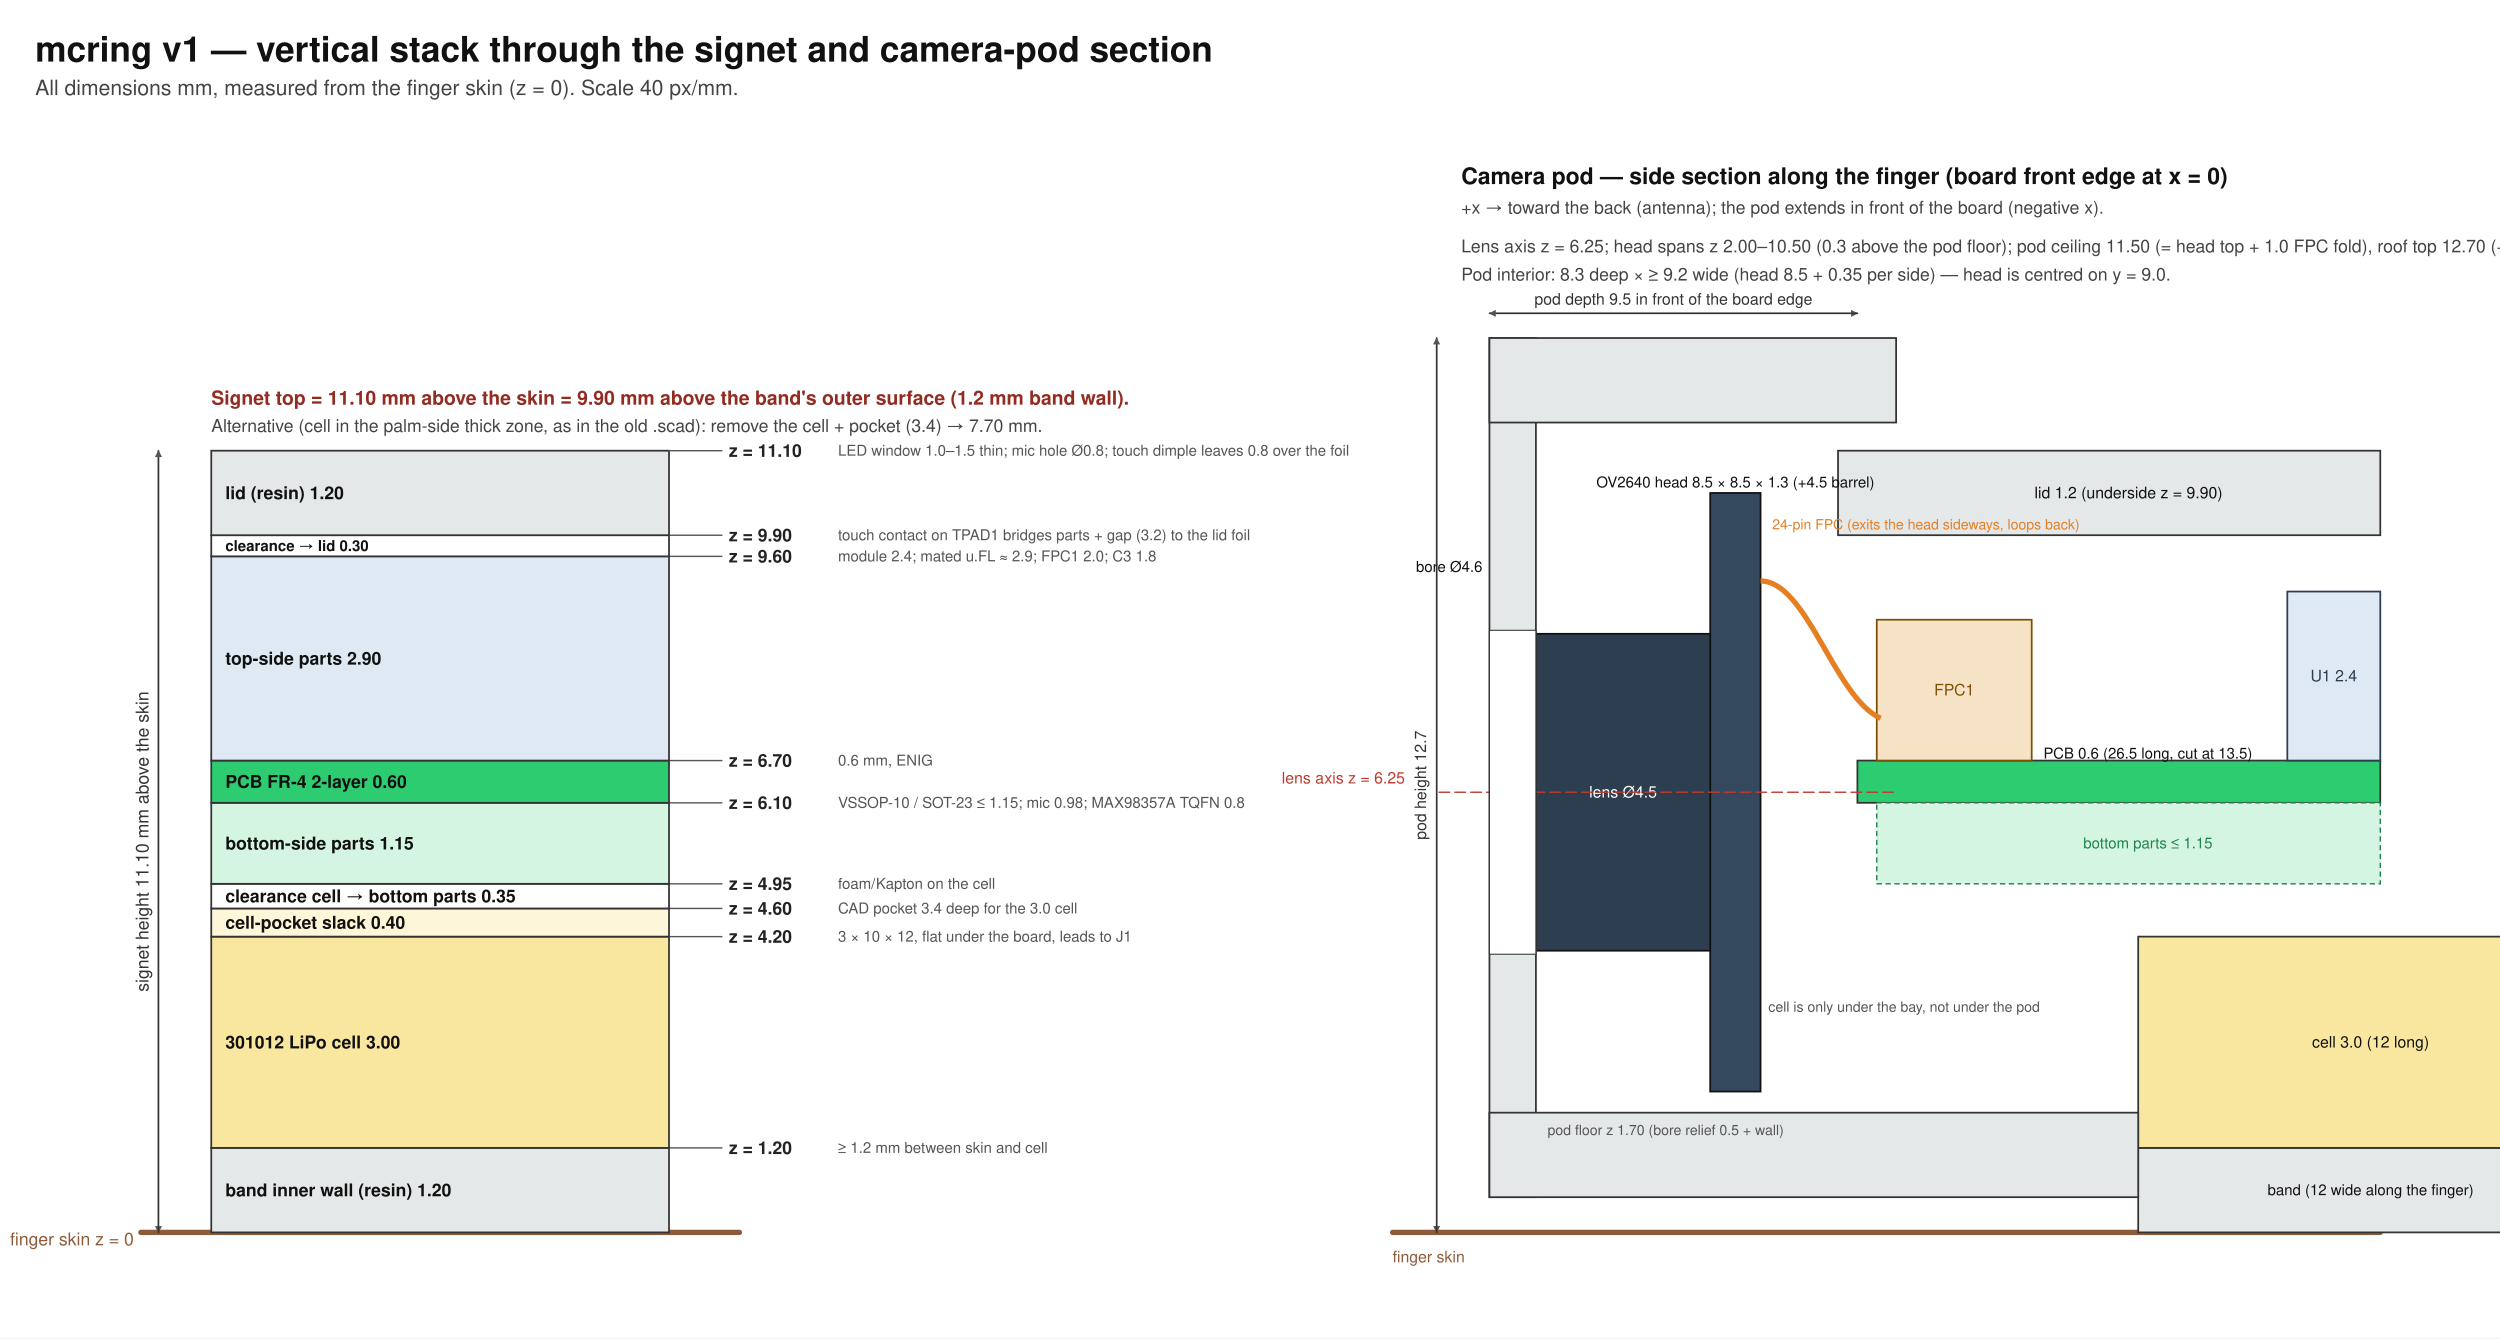
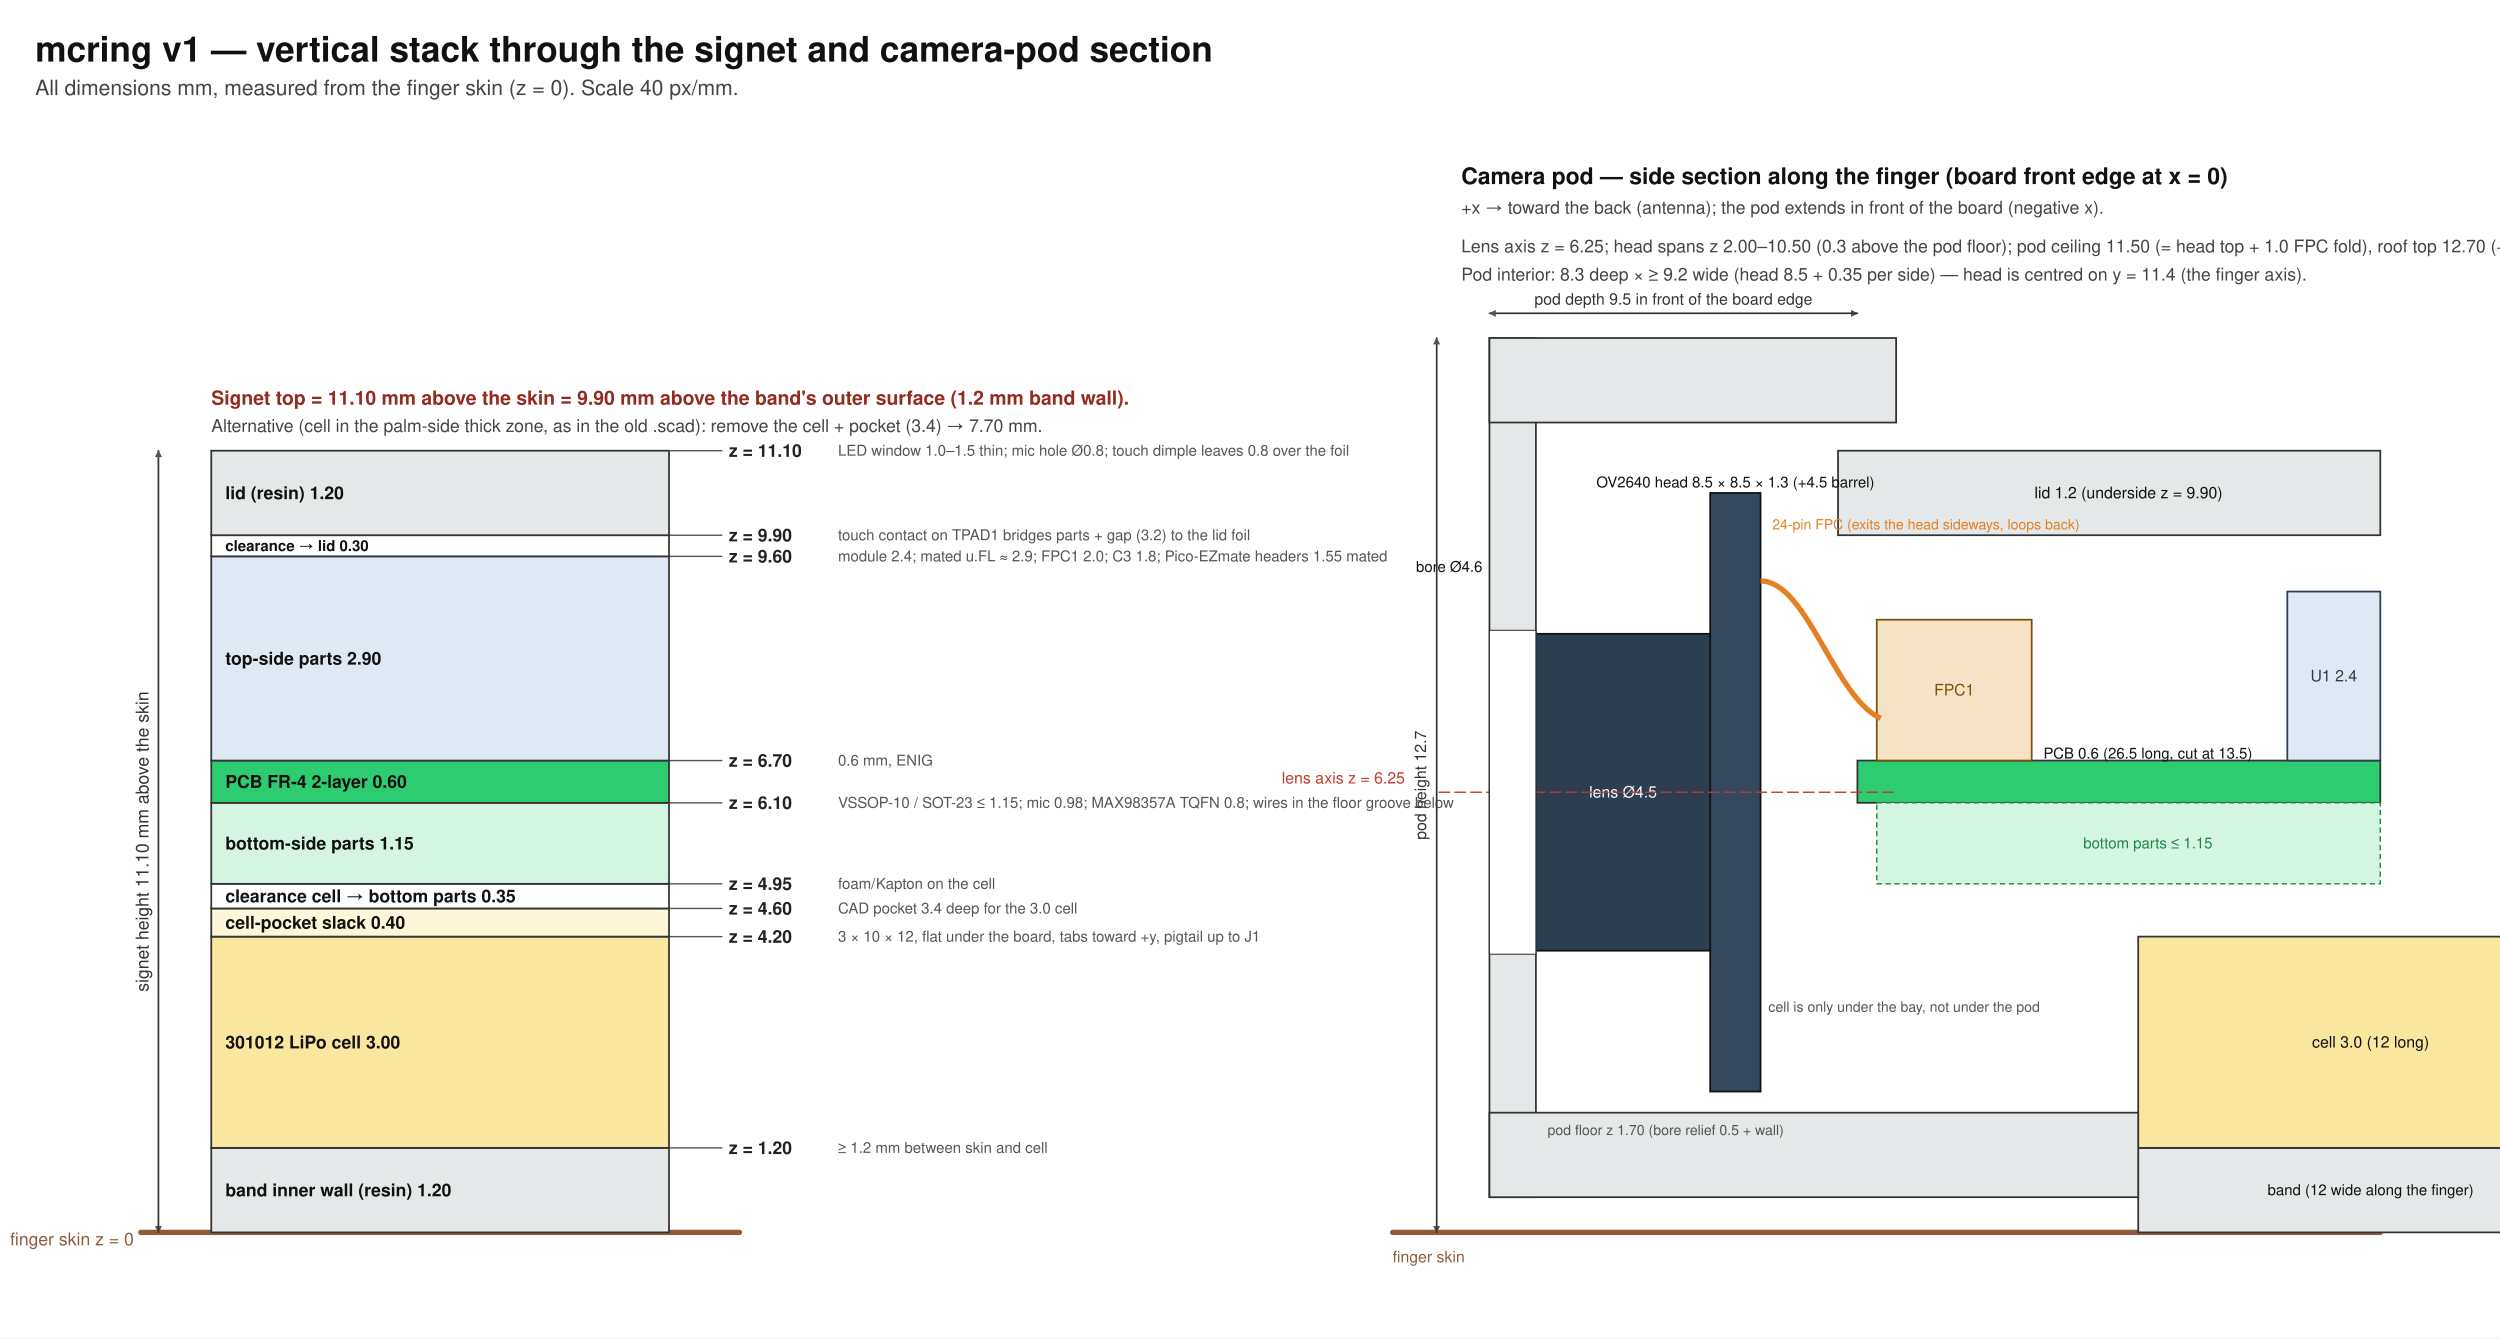
<svg xmlns="http://www.w3.org/2000/svg" width="1420" height="760" viewBox="0 0 1420 760">
  <defs>
    <marker id="dim" viewBox="0 0 10 10" refX="9" refY="5" markerWidth="5" markerHeight="5" orient="auto-start-reverse">
      <path d="M 0 0 L 10 5 L 0 10 z" fill="#555" />
    </marker>
  </defs>
  <rect x="0" y="0" width="1420" height="760" fill="#ffffff" />
  <text x="20.00" y="28.00" font-family="Helvetica, Arial, 'DejaVu Sans', sans-serif" font-size="20" fill="#111" text-anchor="start" font-weight="bold" dominant-baseline="middle">mcring v1 — vertical stack through the signet and camera-pod section</text>
  <text x="20.00" y="50.00" font-family="Helvetica, Arial, 'DejaVu Sans', sans-serif" font-size="12" fill="#444" text-anchor="start" font-weight="normal" dominant-baseline="middle">All dimensions mm, measured from the finger skin (z = 0). Scale 40 px/mm.</text>
  <line x1="80.00" y1="700.00" x2="420.00" y2="700.00" stroke="#8e5b3a" stroke-width="3" stroke-linecap="round" />
  <text x="76.00" y="704.00" font-family="Helvetica, Arial, 'DejaVu Sans', sans-serif" font-size="10" fill="#8e5b3a" text-anchor="end" font-weight="normal" dominant-baseline="middle">finger skin  z = 0</text>
  <rect x="120.00" y="652.00" width="260.00" height="48.00" rx="0.00" fill="#e5e8e8" stroke="#333" stroke-width="1" />
  <text x="128.00" y="676.00" font-family="Helvetica, Arial, 'DejaVu Sans', sans-serif" font-size="10" fill="#111" text-anchor="start" font-weight="bold" dominant-baseline="middle">band inner wall (resin)  1.20</text>
  <line x1="380.00" y1="652.00" x2="410.00" y2="652.00" stroke="#555" stroke-width="0.8" stroke-linecap="round" />
  <text x="414.00" y="652.00" font-family="Helvetica, Arial, 'DejaVu Sans', sans-serif" font-size="10" fill="#222" text-anchor="start" font-weight="bold" dominant-baseline="middle">z = 1.20</text>
  <text x="476.00" y="652.00" font-family="Helvetica, Arial, 'DejaVu Sans', sans-serif" font-size="8.5" fill="#555" text-anchor="start" font-weight="normal" dominant-baseline="middle">≥ 1.2 mm between skin and cell</text>
  <rect x="120.00" y="532.00" width="260.00" height="120.00" rx="0.00" fill="#f9e79f" stroke="#333" stroke-width="1" />
  <text x="128.00" y="592.00" font-family="Helvetica, Arial, 'DejaVu Sans', sans-serif" font-size="10" fill="#111" text-anchor="start" font-weight="bold" dominant-baseline="middle">301012 LiPo cell  3.00</text>
  <line x1="380.00" y1="532.00" x2="410.00" y2="532.00" stroke="#555" stroke-width="0.8" stroke-linecap="round" />
  <text x="414.00" y="532.00" font-family="Helvetica, Arial, 'DejaVu Sans', sans-serif" font-size="10" fill="#222" text-anchor="start" font-weight="bold" dominant-baseline="middle">z = 4.20</text>
-   <text x="476.00" y="532.00" font-family="Helvetica, Arial, 'DejaVu Sans', sans-serif" font-size="8.5" fill="#555" text-anchor="start" font-weight="normal" dominant-baseline="middle">3 × 10 × 12, flat under the board, leads to J1</text>
+   <text x="476.00" y="532.00" font-family="Helvetica, Arial, 'DejaVu Sans', sans-serif" font-size="8.5" fill="#555" text-anchor="start" font-weight="normal" dominant-baseline="middle">3 × 10 × 12, flat under the board, tabs toward +y, pigtail up to J1</text>
  <rect x="120.00" y="516.00" width="260.00" height="16.00" rx="0.00" fill="#fdf6d8" stroke="#333" stroke-width="1" />
  <text x="128.00" y="524.00" font-family="Helvetica, Arial, 'DejaVu Sans', sans-serif" font-size="10" fill="#111" text-anchor="start" font-weight="bold" dominant-baseline="middle">cell-pocket slack  0.40</text>
  <line x1="380.00" y1="516.00" x2="410.00" y2="516.00" stroke="#555" stroke-width="0.8" stroke-linecap="round" />
  <text x="414.00" y="516.00" font-family="Helvetica, Arial, 'DejaVu Sans', sans-serif" font-size="10" fill="#222" text-anchor="start" font-weight="bold" dominant-baseline="middle">z = 4.60</text>
  <text x="476.00" y="516.00" font-family="Helvetica, Arial, 'DejaVu Sans', sans-serif" font-size="8.5" fill="#555" text-anchor="start" font-weight="normal" dominant-baseline="middle">CAD pocket 3.4 deep for the 3.0 cell</text>
  <rect x="120.00" y="502.00" width="260.00" height="14.00" rx="0.00" fill="#ffffff" stroke="#333" stroke-width="1" />
  <text x="128.00" y="509.00" font-family="Helvetica, Arial, 'DejaVu Sans', sans-serif" font-size="10" fill="#111" text-anchor="start" font-weight="bold" dominant-baseline="middle">clearance cell → bottom parts  0.35</text>
  <line x1="380.00" y1="502.00" x2="410.00" y2="502.00" stroke="#555" stroke-width="0.8" stroke-linecap="round" />
  <text x="414.00" y="502.00" font-family="Helvetica, Arial, 'DejaVu Sans', sans-serif" font-size="10" fill="#222" text-anchor="start" font-weight="bold" dominant-baseline="middle">z = 4.95</text>
  <text x="476.00" y="502.00" font-family="Helvetica, Arial, 'DejaVu Sans', sans-serif" font-size="8.5" fill="#555" text-anchor="start" font-weight="normal" dominant-baseline="middle">foam/Kapton on the cell</text>
  <rect x="120.00" y="456.00" width="260.00" height="46.00" rx="0.00" fill="#d5f5e3" stroke="#333" stroke-width="1" />
  <text x="128.00" y="479.00" font-family="Helvetica, Arial, 'DejaVu Sans', sans-serif" font-size="10" fill="#111" text-anchor="start" font-weight="bold" dominant-baseline="middle">bottom-side parts  1.15</text>
  <line x1="380.00" y1="456.00" x2="410.00" y2="456.00" stroke="#555" stroke-width="0.8" stroke-linecap="round" />
  <text x="414.00" y="456.00" font-family="Helvetica, Arial, 'DejaVu Sans', sans-serif" font-size="10" fill="#222" text-anchor="start" font-weight="bold" dominant-baseline="middle">z = 6.10</text>
-   <text x="476.00" y="456.00" font-family="Helvetica, Arial, 'DejaVu Sans', sans-serif" font-size="8.5" fill="#555" text-anchor="start" font-weight="normal" dominant-baseline="middle">VSSOP-10 / SOT-23 ≤ 1.15; mic 0.98; MAX98357A TQFN 0.8</text>
+   <text x="476.00" y="456.00" font-family="Helvetica, Arial, 'DejaVu Sans', sans-serif" font-size="8.5" fill="#555" text-anchor="start" font-weight="normal" dominant-baseline="middle">VSSOP-10 / SOT-23 ≤ 1.15; mic 0.98; MAX98357A TQFN 0.8; wires in the floor groove below</text>
  <rect x="120.00" y="432.00" width="260.00" height="24.00" rx="0.00" fill="#2ecc71" stroke="#333" stroke-width="1" />
  <text x="128.00" y="444.00" font-family="Helvetica, Arial, 'DejaVu Sans', sans-serif" font-size="10" fill="#111" text-anchor="start" font-weight="bold" dominant-baseline="middle">PCB FR-4 2-layer  0.60</text>
  <line x1="380.00" y1="432.00" x2="410.00" y2="432.00" stroke="#555" stroke-width="0.8" stroke-linecap="round" />
  <text x="414.00" y="432.00" font-family="Helvetica, Arial, 'DejaVu Sans', sans-serif" font-size="10" fill="#222" text-anchor="start" font-weight="bold" dominant-baseline="middle">z = 6.70</text>
  <text x="476.00" y="432.00" font-family="Helvetica, Arial, 'DejaVu Sans', sans-serif" font-size="8.5" fill="#555" text-anchor="start" font-weight="normal" dominant-baseline="middle">0.6 mm, ENIG</text>
  <rect x="120.00" y="316.00" width="260.00" height="116.00" rx="0.00" fill="#dfe9f3" stroke="#333" stroke-width="1" />
  <text x="128.00" y="374.00" font-family="Helvetica, Arial, 'DejaVu Sans', sans-serif" font-size="10" fill="#111" text-anchor="start" font-weight="bold" dominant-baseline="middle">top-side parts  2.90</text>
  <line x1="380.00" y1="316.00" x2="410.00" y2="316.00" stroke="#555" stroke-width="0.8" stroke-linecap="round" />
  <text x="414.00" y="316.00" font-family="Helvetica, Arial, 'DejaVu Sans', sans-serif" font-size="10" fill="#222" text-anchor="start" font-weight="bold" dominant-baseline="middle">z = 9.60</text>
-   <text x="476.00" y="316.00" font-family="Helvetica, Arial, 'DejaVu Sans', sans-serif" font-size="8.5" fill="#555" text-anchor="start" font-weight="normal" dominant-baseline="middle">module 2.4; mated u.FL ≈ 2.9; FPC1 2.0; C3 1.8</text>
+   <text x="476.00" y="316.00" font-family="Helvetica, Arial, 'DejaVu Sans', sans-serif" font-size="8.5" fill="#555" text-anchor="start" font-weight="normal" dominant-baseline="middle">module 2.4; mated u.FL ≈ 2.9; FPC1 2.0; C3 1.8; Pico-EZmate headers 1.55 mated</text>
  <rect x="120.00" y="304.00" width="260.00" height="12.00" rx="0.00" fill="#ffffff" stroke="#333" stroke-width="1" />
  <text x="128.00" y="310.00" font-family="Helvetica, Arial, 'DejaVu Sans', sans-serif" font-size="8.5" fill="#111" text-anchor="start" font-weight="bold" dominant-baseline="middle">clearance → lid  0.30</text>
  <line x1="380.00" y1="304.00" x2="410.00" y2="304.00" stroke="#555" stroke-width="0.8" stroke-linecap="round" />
  <text x="414.00" y="304.00" font-family="Helvetica, Arial, 'DejaVu Sans', sans-serif" font-size="10" fill="#222" text-anchor="start" font-weight="bold" dominant-baseline="middle">z = 9.90</text>
  <text x="476.00" y="304.00" font-family="Helvetica, Arial, 'DejaVu Sans', sans-serif" font-size="8.5" fill="#555" text-anchor="start" font-weight="normal" dominant-baseline="middle">touch contact on TPAD1 bridges parts + gap (3.2) to the lid foil</text>
  <rect x="120.00" y="256.00" width="260.00" height="48.00" rx="0.00" fill="#e5e8e8" stroke="#333" stroke-width="1" />
  <text x="128.00" y="280.00" font-family="Helvetica, Arial, 'DejaVu Sans', sans-serif" font-size="10" fill="#111" text-anchor="start" font-weight="bold" dominant-baseline="middle">lid (resin)  1.20</text>
  <line x1="380.00" y1="256.00" x2="410.00" y2="256.00" stroke="#555" stroke-width="0.8" stroke-linecap="round" />
  <text x="414.00" y="256.00" font-family="Helvetica, Arial, 'DejaVu Sans', sans-serif" font-size="10" fill="#222" text-anchor="start" font-weight="bold" dominant-baseline="middle">z = 11.10</text>
  <text x="476.00" y="256.00" font-family="Helvetica, Arial, 'DejaVu Sans', sans-serif" font-size="8.5" fill="#555" text-anchor="start" font-weight="normal" dominant-baseline="middle">LED window 1.0–1.5 thin; mic hole Ø0.8; touch dimple leaves 0.8 over the foil</text>
  <line x1="90.00" y1="256.00" x2="90.00" y2="700.00" stroke="#333" stroke-width="0.8" stroke-linecap="round" marker-end="url(#dim)" />
  <line x1="90.00" y1="700.00" x2="90.00" y2="256.00" stroke="#333" stroke-width="0.8" stroke-linecap="round" marker-end="url(#dim)" />
  <text x="81.00" y="478.00" font-family="Helvetica, Arial, 'DejaVu Sans', sans-serif" font-size="10" fill="#333" text-anchor="middle" font-weight="normal" dominant-baseline="middle" transform="rotate(-90.0 81.00 478.00)">signet height 11.10 mm above the skin</text>
  <text x="120.00" y="226.00" font-family="Helvetica, Arial, 'DejaVu Sans', sans-serif" font-size="11" fill="#922b21" text-anchor="start" font-weight="bold" dominant-baseline="middle">Signet top = 11.10 mm above the skin = 9.90 mm above the band's outer surface (1.2 mm band wall).</text>
  <text x="120.00" y="242.00" font-family="Helvetica, Arial, 'DejaVu Sans', sans-serif" font-size="10" fill="#444" text-anchor="start" font-weight="normal" dominant-baseline="middle">Alternative (cell in the palm-side thick zone, as in the old .scad): remove the cell + pocket (3.4) → 7.70 mm.</text>
  <text x="830.00" y="100.00" font-family="Helvetica, Arial, 'DejaVu Sans', sans-serif" font-size="13" fill="#111" text-anchor="start" font-weight="bold" dominant-baseline="middle">Camera pod — side section along the finger (board front edge at x = 0)</text>
  <text x="830.00" y="118.00" font-family="Helvetica, Arial, 'DejaVu Sans', sans-serif" font-size="10" fill="#444" text-anchor="start" font-weight="normal" dominant-baseline="middle">+x → toward the back (antenna); the pod extends in front of the board (negative x).</text>
  <line x1="791.00" y1="700.00" x2="1352.00" y2="700.00" stroke="#8e5b3a" stroke-width="3" stroke-linecap="round" />
  <text x="791.00" y="714.00" font-family="Helvetica, Arial, 'DejaVu Sans', sans-serif" font-size="9" fill="#8e5b3a" text-anchor="start" font-weight="normal" dominant-baseline="middle">finger skin</text>
  <rect x="1214.50" y="652.00" width="264.00" height="48.00" rx="0.00" fill="#e5e8e8" stroke="#333" stroke-width="1" />
  <text x="1346.50" y="676.00" font-family="Helvetica, Arial, 'DejaVu Sans', sans-serif" font-size="8.5" fill="#111" text-anchor="middle" font-weight="normal" dominant-baseline="middle">band (12 wide along the finger)</text>
  <rect x="1214.50" y="532.00" width="264.00" height="120.00" rx="0.00" fill="#f9e79f" stroke="#333" stroke-width="1" />
  <text x="1346.50" y="592.00" font-family="Helvetica, Arial, 'DejaVu Sans', sans-serif" font-size="9" fill="#111" text-anchor="middle" font-weight="normal" dominant-baseline="middle">cell 3.0 (12 long)</text>
  <rect x="1055.00" y="432.00" width="297.00" height="24.00" rx="0.00" fill="#2ecc71" stroke="#333" stroke-width="1" />
  <text x="1220.00" y="428.00" font-family="Helvetica, Arial, 'DejaVu Sans', sans-serif" font-size="8.5" fill="#111" text-anchor="middle" font-weight="normal" dominant-baseline="middle">PCB 0.6 (26.5 long, cut at 13.5)</text>
  <rect x="1066.00" y="352.00" width="88.00" height="80.00" rx="0.00" fill="#f6e3c5" stroke="#7e5109" stroke-width="1" />
  <text x="1110.00" y="392.00" font-family="Helvetica, Arial, 'DejaVu Sans', sans-serif" font-size="9" fill="#7e5109" text-anchor="middle" font-weight="normal" dominant-baseline="middle">FPC1</text>
  <rect x="1299.20" y="336.00" width="52.80" height="96.00" rx="0.00" fill="#dfe9f3" stroke="#2c3e50" stroke-width="1" />
  <text x="1325.60" y="384.00" font-family="Helvetica, Arial, 'DejaVu Sans', sans-serif" font-size="9" fill="#2c3e50" text-anchor="middle" font-weight="normal" dominant-baseline="middle">U1 2.4</text>
  <rect x="1066.00" y="456.00" width="286.00" height="46.00" rx="0.00" fill="#d5f5e3" stroke="#1e8449" stroke-width="0.8" stroke-dasharray="3 2" />
  <text x="1220.00" y="479.00" font-family="Helvetica, Arial, 'DejaVu Sans', sans-serif" font-size="8.5" fill="#1e8449" text-anchor="middle" font-weight="normal" dominant-baseline="middle">bottom parts ≤ 1.15</text>
  <rect x="1044.00" y="256.00" width="308.00" height="48.00" rx="0.00" fill="#e5e8e8" stroke="#333" stroke-width="1" />
  <text x="1209.00" y="280.00" font-family="Helvetica, Arial, 'DejaVu Sans', sans-serif" font-size="9" fill="#111" text-anchor="middle" font-weight="normal" dominant-baseline="middle">lid 1.2 (underside z = 9.90)</text>
  <rect x="971.40" y="280.00" width="28.60" height="340.00" rx="0.00" fill="#34495e" stroke="#111" stroke-width="1" />
  <rect x="872.40" y="360.00" width="99.00" height="180.00" rx="0.00" fill="#2c3e50" stroke="#111" stroke-width="1" />
  <text x="921.90" y="450.00" font-family="Helvetica, Arial, 'DejaVu Sans', sans-serif" font-size="9" fill="#fff" text-anchor="middle" font-weight="normal" dominant-baseline="middle">lens Ø4.5</text>
  <text x="985.70" y="274.00" font-family="Helvetica, Arial, 'DejaVu Sans', sans-serif" font-size="8.5" fill="#111" text-anchor="middle" font-weight="normal" dominant-baseline="middle">OV2640 head 8.5 × 8.5 × 1.3 (+4.5 barrel)</text>
  <text x="1004.40" y="572.00" font-family="Helvetica, Arial, 'DejaVu Sans', sans-serif" font-size="8" fill="#555" text-anchor="start" font-weight="normal" dominant-baseline="middle">cell is only under the bay, not under the pod</text>
  <path d="M 1000.0 330.0 C 1026.4 330.0, 1041.8 396.0, 1068.2 408.0" fill="none" stroke="#e67e22" stroke-width="3" />
  <text x="1006.60" y="298.00" font-family="Helvetica, Arial, 'DejaVu Sans', sans-serif" font-size="8" fill="#e67e22" text-anchor="start" font-weight="normal" dominant-baseline="middle">24-pin FPC (exits the head sideways, loops back)</text>
  <line x1="817.40" y1="450.00" x2="1077.00" y2="450.00" stroke="#c0392b" stroke-width="0.8" stroke-linecap="round" stroke-dasharray="6 3" />
  <text x="798.00" y="442.00" font-family="Helvetica, Arial, 'DejaVu Sans', sans-serif" font-size="9" fill="#c0392b" text-anchor="end" font-weight="normal" dominant-baseline="middle">lens axis z = 6.25</text>
  <rect x="846.00" y="192.00" width="26.40" height="488.00" rx="0.00" fill="#e5e8e8" stroke="#333" stroke-width="1" />
  <rect x="846.00" y="192.00" width="231.00" height="48.00" rx="0.00" fill="#e5e8e8" stroke="#333" stroke-width="1" />
  <rect x="846.00" y="632.00" width="368.50" height="48.00" rx="0.00" fill="#e5e8e8" stroke="#333" stroke-width="1" />
  <text x="879.00" y="642.00" font-family="Helvetica, Arial, 'DejaVu Sans', sans-serif" font-size="8" fill="#555" text-anchor="start" font-weight="normal" dominant-baseline="middle">pod floor z 1.70 (bore relief 0.5 + wall)</text>
  <rect x="846.00" y="358.00" width="26.40" height="184.00" rx="0.00" fill="#fff" stroke="#333" stroke-width="0.6" />
  <text x="842.00" y="322.00" font-family="Helvetica, Arial, 'DejaVu Sans', sans-serif" font-size="8.5" fill="#111" text-anchor="end" font-weight="normal" dominant-baseline="middle">bore Ø4.6</text>
  <line x1="846.00" y1="178.00" x2="1055.00" y2="178.00" stroke="#333" stroke-width="0.8" stroke-linecap="round" marker-end="url(#dim)" />
  <line x1="1055.00" y1="178.00" x2="846.00" y2="178.00" stroke="#333" stroke-width="0.8" stroke-linecap="round" marker-end="url(#dim)" />
  <text x="950.50" y="170.00" font-family="Helvetica, Arial, 'DejaVu Sans', sans-serif" font-size="9" fill="#333" text-anchor="middle" font-weight="normal" dominant-baseline="middle">pod depth 9.5 in front of the board edge</text>
  <line x1="816.00" y1="192.00" x2="816.00" y2="700.00" stroke="#333" stroke-width="0.8" stroke-linecap="round" marker-end="url(#dim)" />
  <line x1="816.00" y1="700.00" x2="816.00" y2="192.00" stroke="#333" stroke-width="0.8" stroke-linecap="round" marker-end="url(#dim)" />
  <text x="807.00" y="446.00" font-family="Helvetica, Arial, 'DejaVu Sans', sans-serif" font-size="9" fill="#333" text-anchor="middle" font-weight="normal" dominant-baseline="middle" transform="rotate(-90.0 807.00 446.00)">pod height 12.7</text>
  <text x="830.00" y="140.00" font-family="Helvetica, Arial, 'DejaVu Sans', sans-serif" font-size="10" fill="#444" text-anchor="start" font-weight="normal" dominant-baseline="middle">Lens axis z = 6.25; head spans z 2.00–10.50 (0.3 above the pod floor); pod ceiling 11.50 (= head top + 1.0 FPC fold), roof top 12.70 (+1.60 vs the bay lid).</text>
-   <text x="830.00" y="156.00" font-family="Helvetica, Arial, 'DejaVu Sans', sans-serif" font-size="10" fill="#444" text-anchor="start" font-weight="normal" dominant-baseline="middle">Pod interior: 8.3 deep × ≥ 9.2 wide (head 8.5 + 0.35 per side) — head is centred on y = 9.0.</text>
+   <text x="830.00" y="156.00" font-family="Helvetica, Arial, 'DejaVu Sans', sans-serif" font-size="10" fill="#444" text-anchor="start" font-weight="normal" dominant-baseline="middle">Pod interior: 8.3 deep × ≥ 9.2 wide (head 8.5 + 0.35 per side) — head is centred on y = 11.4 (the finger axis).</text>
</svg>
